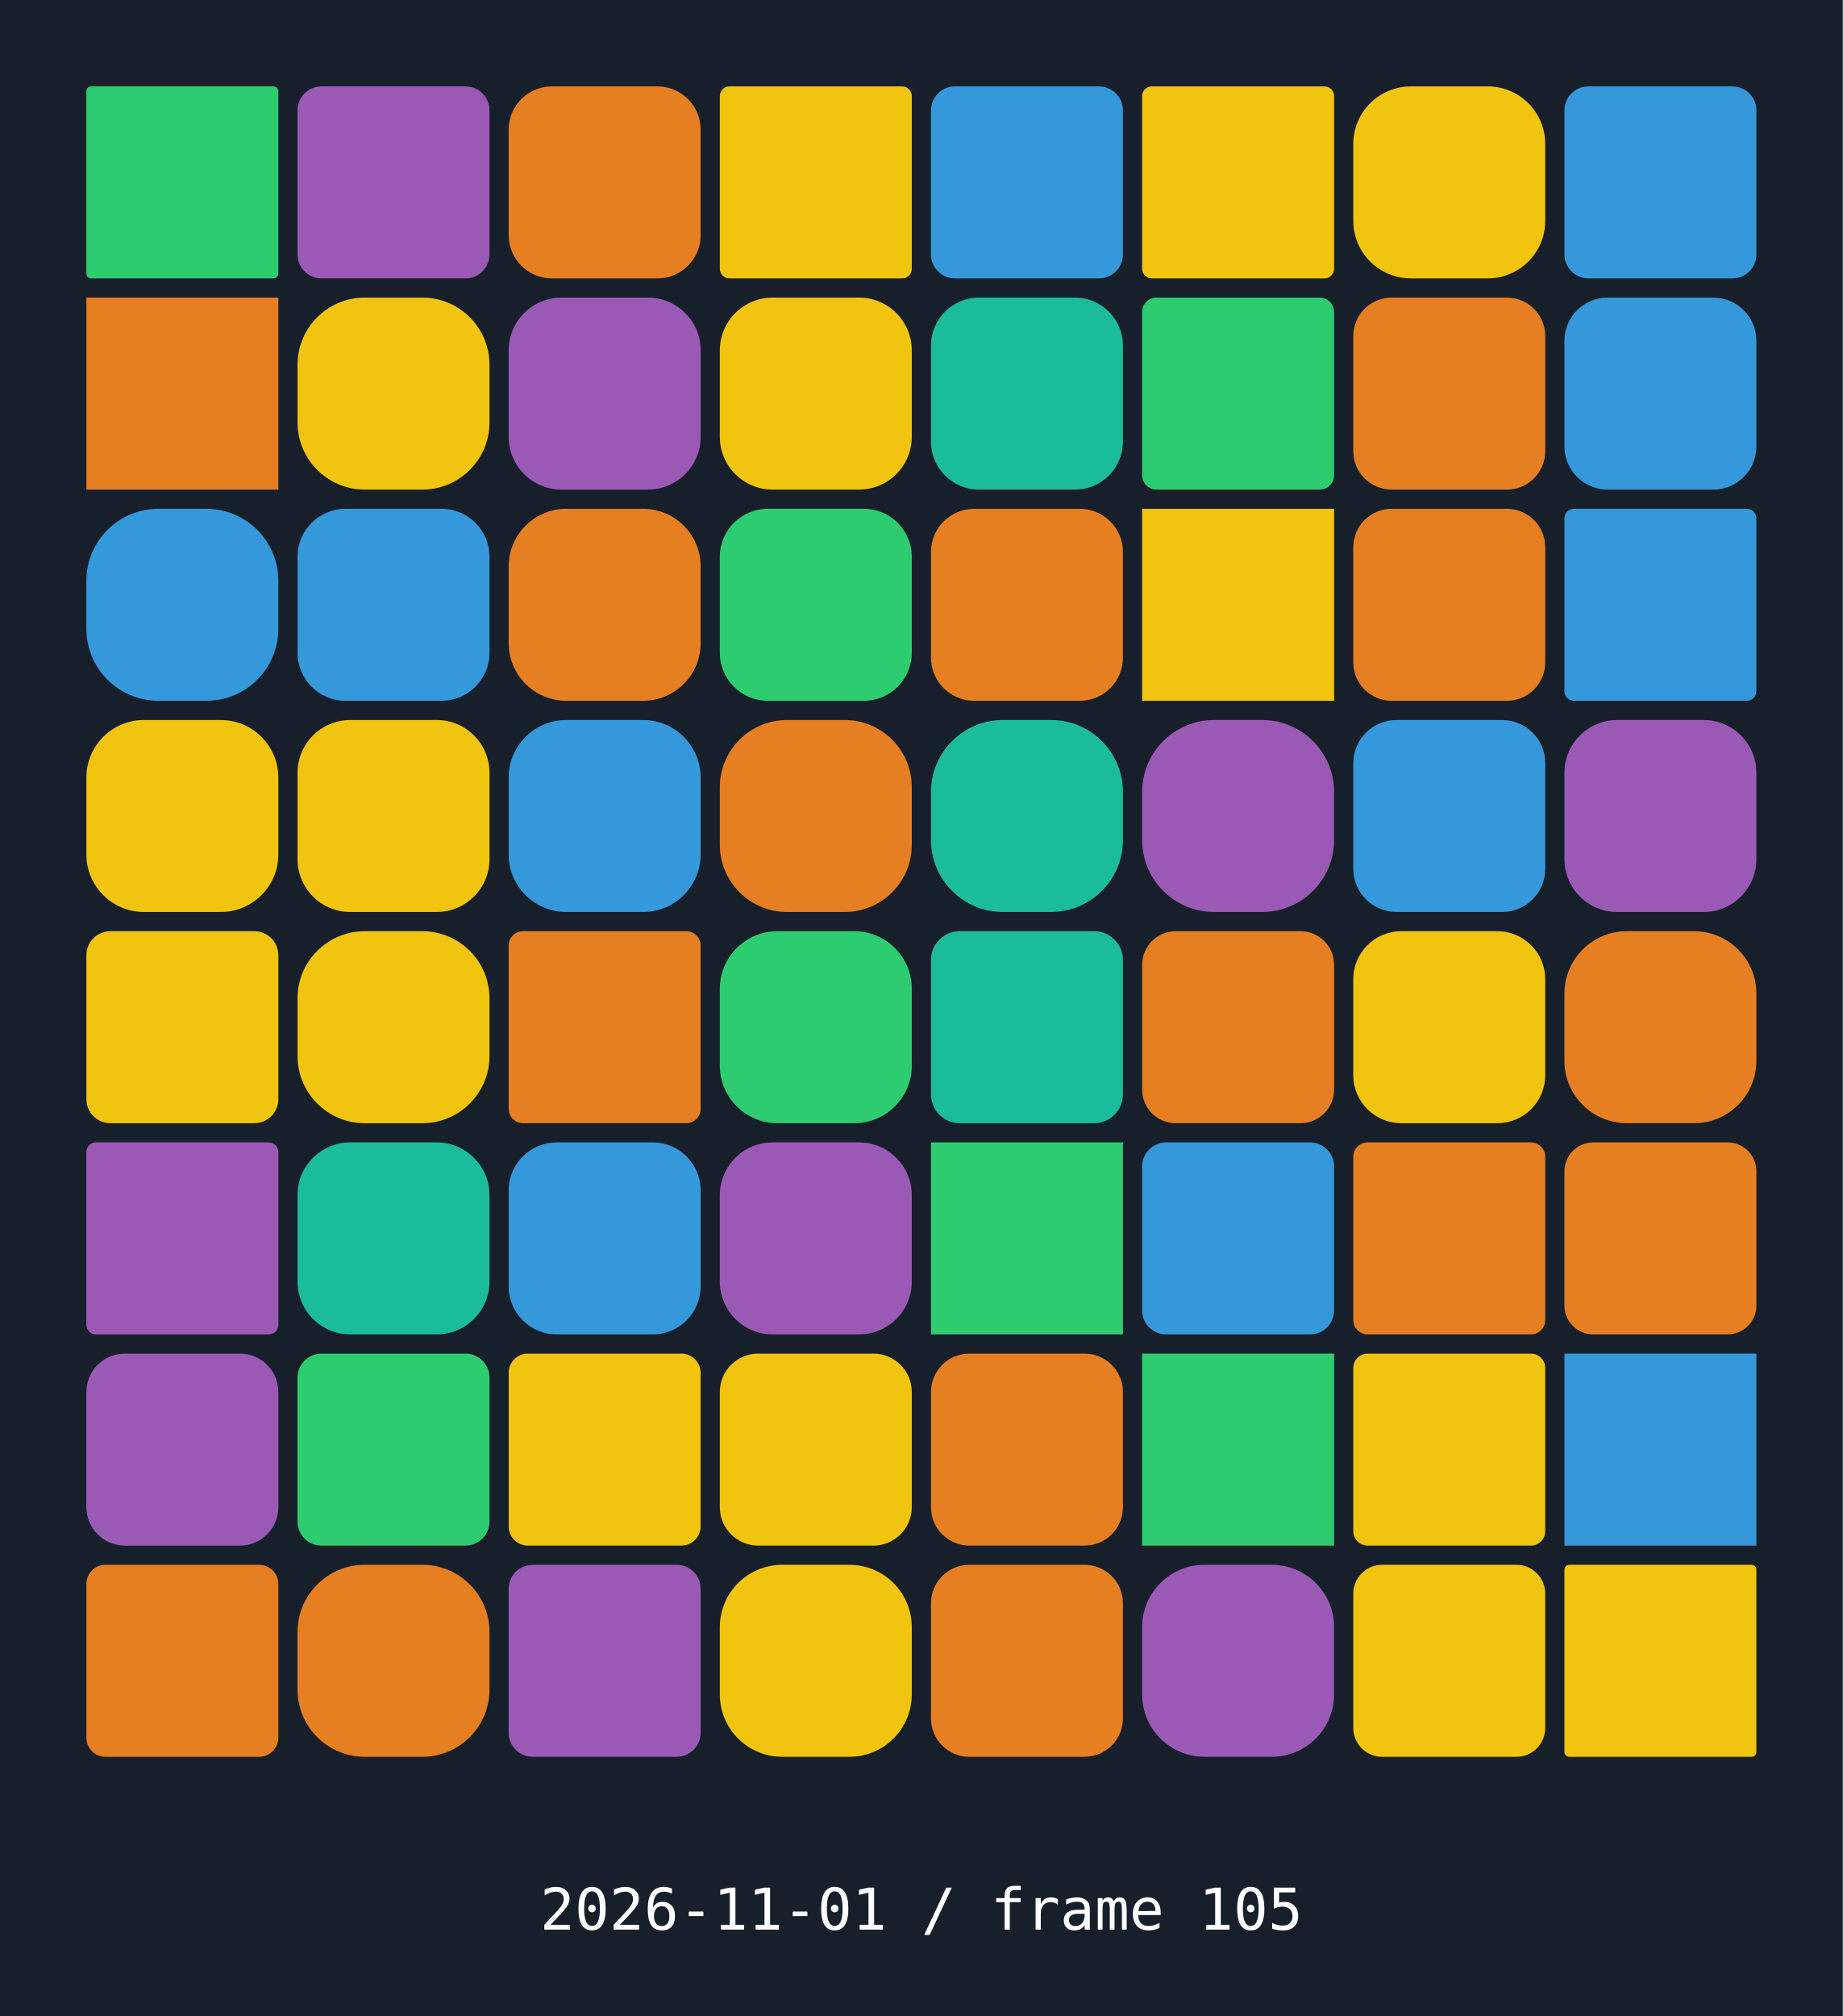
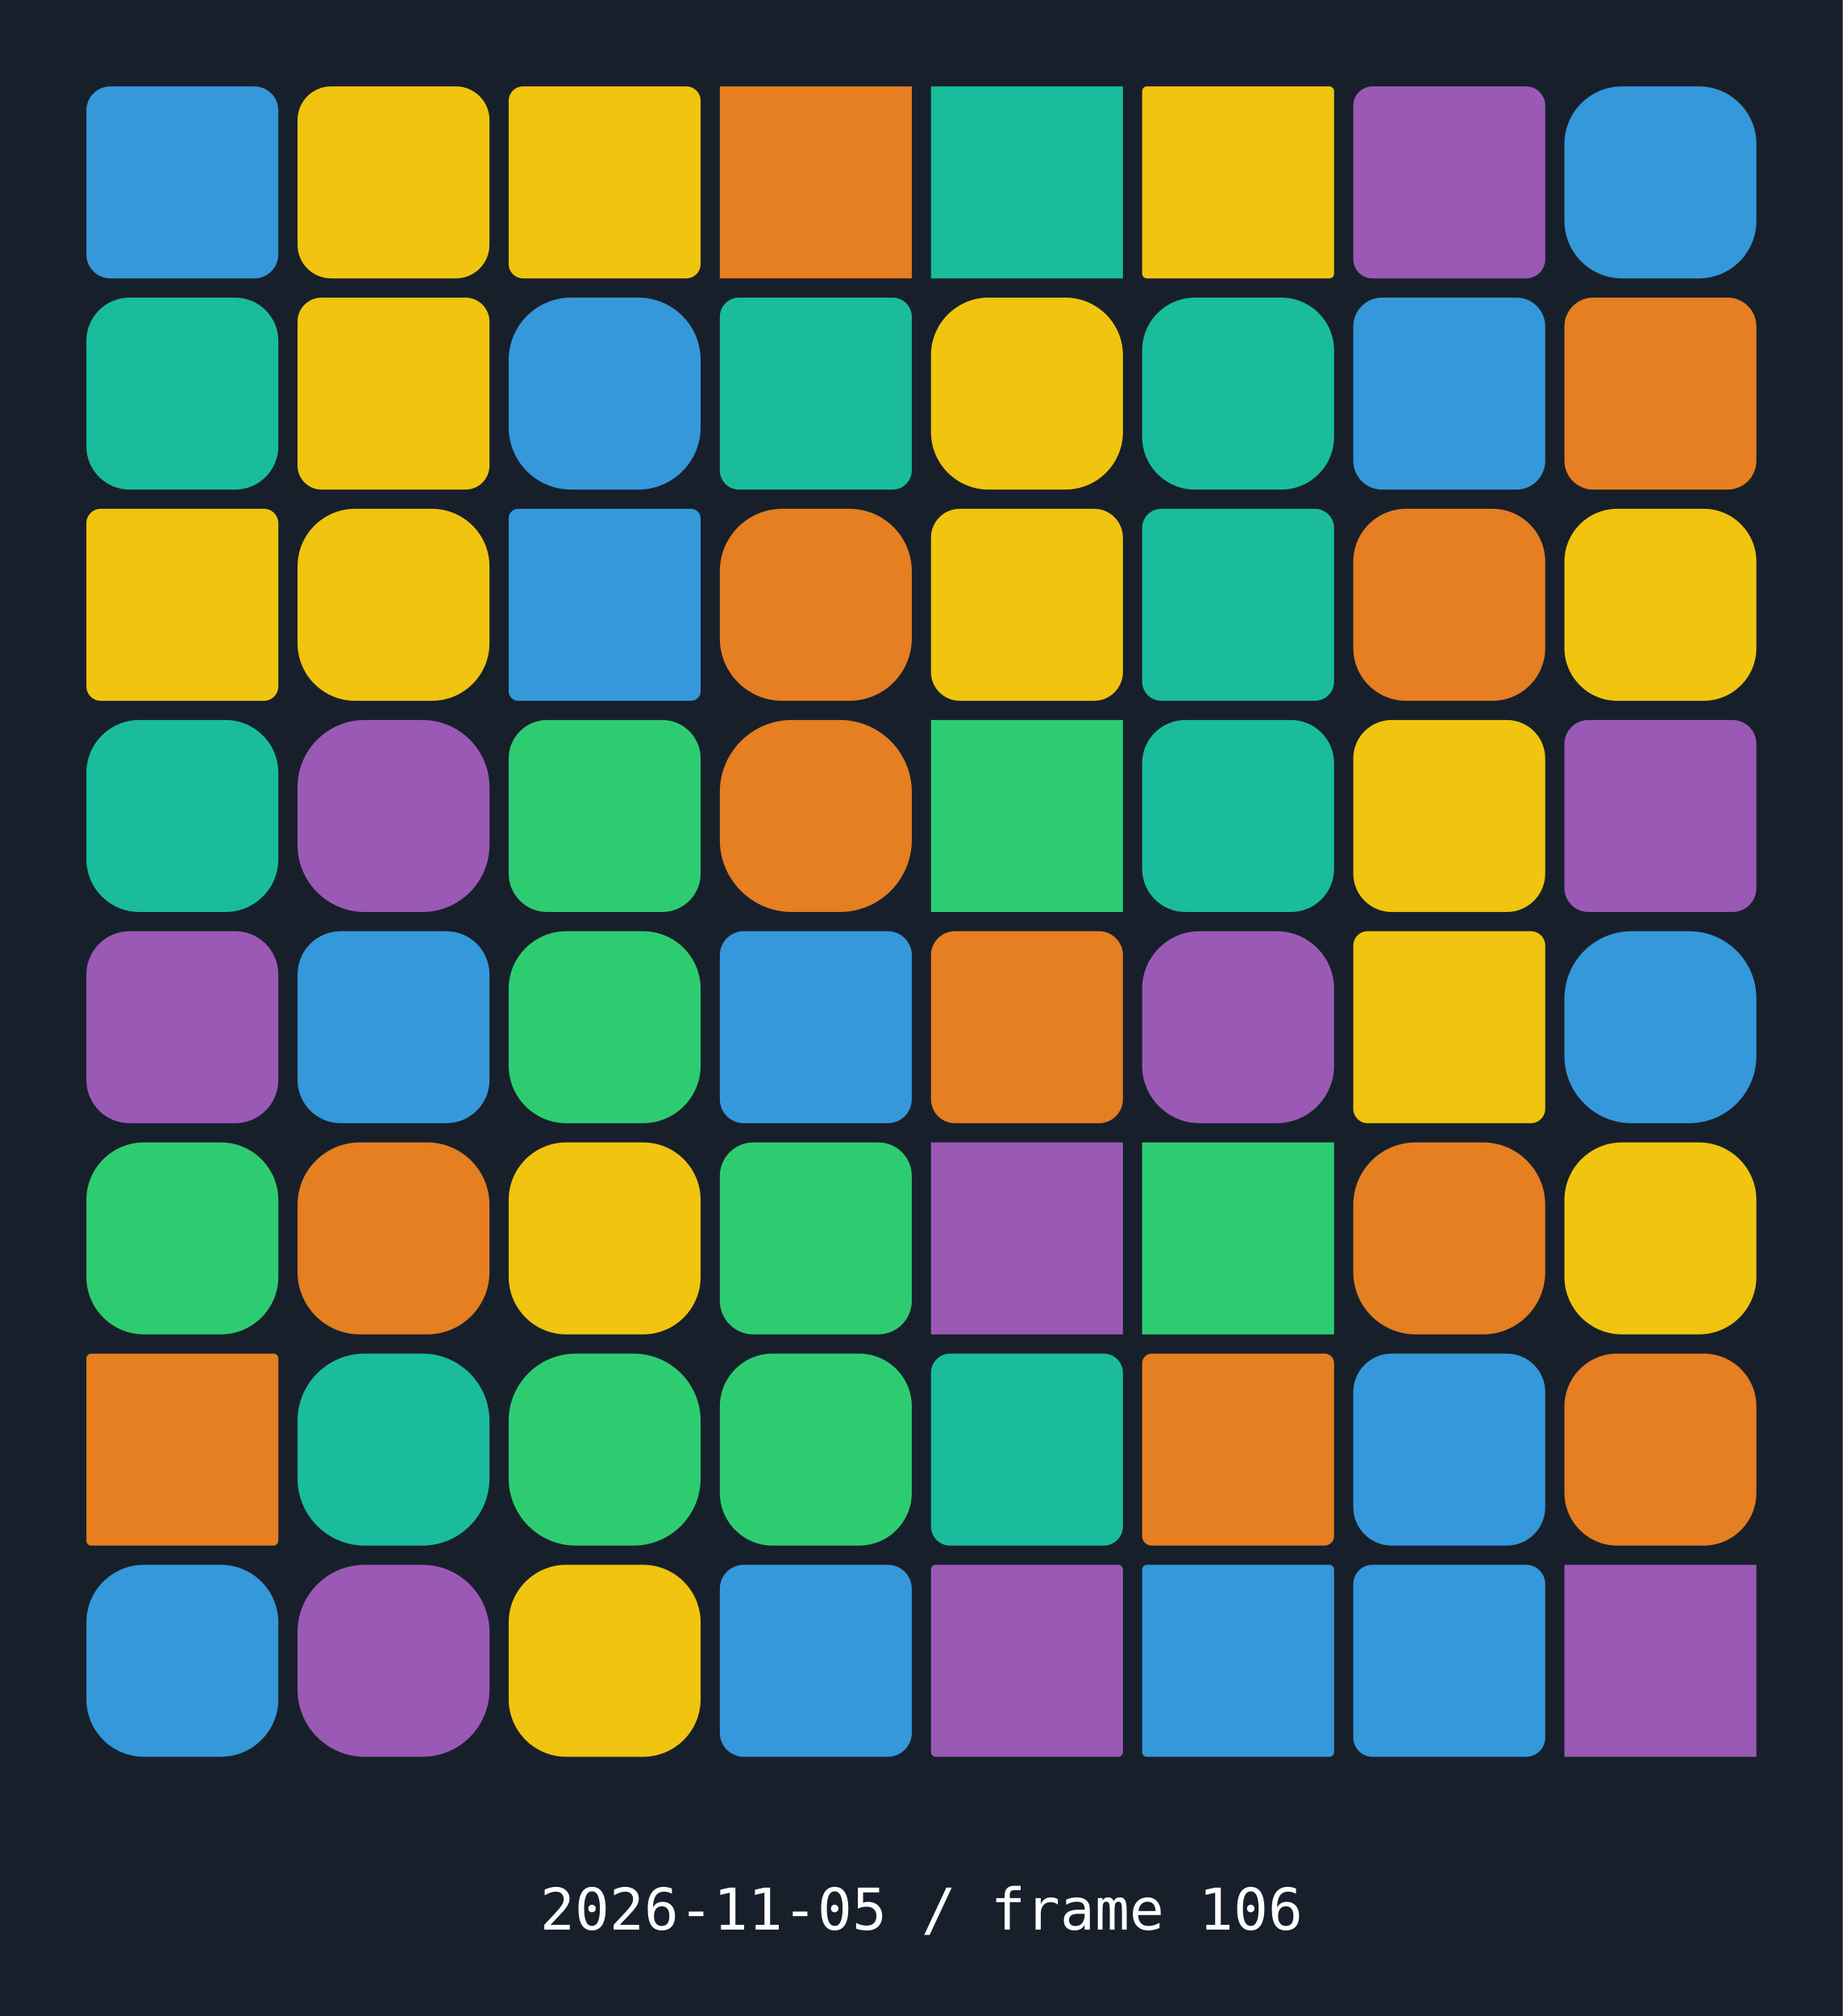
<svg xmlns="http://www.w3.org/2000/svg" width="384" height="420" viewBox="0 0 384 420">
  <rect width="384" height="420" fill="#17202a" />
-   <rect x="18" y="18" width="40" height="40" rx="1" fill="#2ecc71" />
-   <rect x="62" y="18" width="40" height="40" rx="5" fill="#9b59b6" />
-   <rect x="106" y="18" width="40" height="40" rx="9" fill="#e67e22" />
-   <rect x="150" y="18" width="40" height="40" rx="2" fill="#f1c40f" />
-   <rect x="194" y="18" width="40" height="40" rx="5" fill="#3498db" />
-   <rect x="238" y="18" width="40" height="40" rx="2" fill="#f1c40f" />
-   <rect x="282" y="18" width="40" height="40" rx="12" fill="#f1c40f" />
-   <rect x="326" y="18" width="40" height="40" rx="5" fill="#3498db" />
-   <rect x="18" y="62" width="40" height="40" rx="0" fill="#e67e22" />
-   <rect x="62" y="62" width="40" height="40" rx="14" fill="#f1c40f" />
-   <rect x="106" y="62" width="40" height="40" rx="11" fill="#9b59b6" />
-   <rect x="150" y="62" width="40" height="40" rx="11" fill="#f1c40f" />
-   <rect x="194" y="62" width="40" height="40" rx="10" fill="#1abc9c" />
-   <rect x="238" y="62" width="40" height="40" rx="3" fill="#2ecc71" />
-   <rect x="282" y="62" width="40" height="40" rx="8" fill="#e67e22" />
-   <rect x="326" y="62" width="40" height="40" rx="9" fill="#3498db" />
-   <rect x="18" y="106" width="40" height="40" rx="15" fill="#3498db" />
-   <rect x="62" y="106" width="40" height="40" rx="10" fill="#3498db" />
-   <rect x="106" y="106" width="40" height="40" rx="12" fill="#e67e22" />
-   <rect x="150" y="106" width="40" height="40" rx="10" fill="#2ecc71" />
-   <rect x="194" y="106" width="40" height="40" rx="9" fill="#e67e22" />
-   <rect x="238" y="106" width="40" height="40" rx="0" fill="#f1c40f" />
-   <rect x="282" y="106" width="40" height="40" rx="8" fill="#e67e22" />
-   <rect x="326" y="106" width="40" height="40" rx="2" fill="#3498db" />
-   <rect x="18" y="150" width="40" height="40" rx="12" fill="#f1c40f" />
-   <rect x="62" y="150" width="40" height="40" rx="11" fill="#f1c40f" />
-   <rect x="106" y="150" width="40" height="40" rx="12" fill="#3498db" />
-   <rect x="150" y="150" width="40" height="40" rx="14" fill="#e67e22" />
-   <rect x="194" y="150" width="40" height="40" rx="15" fill="#1abc9c" />
-   <rect x="238" y="150" width="40" height="40" rx="15" fill="#9b59b6" />
-   <rect x="282" y="150" width="40" height="40" rx="9" fill="#3498db" />
-   <rect x="326" y="150" width="40" height="40" rx="11" fill="#9b59b6" />
-   <rect x="18" y="194" width="40" height="40" rx="5" fill="#f1c40f" />
-   <rect x="62" y="194" width="40" height="40" rx="14" fill="#f1c40f" />
-   <rect x="106" y="194" width="40" height="40" rx="3" fill="#e67e22" />
-   <rect x="150" y="194" width="40" height="40" rx="12" fill="#2ecc71" />
-   <rect x="194" y="194" width="40" height="40" rx="6" fill="#1abc9c" />
-   <rect x="238" y="194" width="40" height="40" rx="7" fill="#e67e22" />
-   <rect x="282" y="194" width="40" height="40" rx="10" fill="#f1c40f" />
-   <rect x="326" y="194" width="40" height="40" rx="13" fill="#e67e22" />
-   <rect x="18" y="238" width="40" height="40" rx="2" fill="#9b59b6" />
-   <rect x="62" y="238" width="40" height="40" rx="11" fill="#1abc9c" />
-   <rect x="106" y="238" width="40" height="40" rx="10" fill="#3498db" />
-   <rect x="150" y="238" width="40" height="40" rx="11" fill="#9b59b6" />
-   <rect x="194" y="238" width="40" height="40" rx="0" fill="#2ecc71" />
-   <rect x="238" y="238" width="40" height="40" rx="5" fill="#3498db" />
-   <rect x="282" y="238" width="40" height="40" rx="3" fill="#e67e22" />
-   <rect x="326" y="238" width="40" height="40" rx="6" fill="#e67e22" />
-   <rect x="18" y="282" width="40" height="40" rx="8" fill="#9b59b6" />
-   <rect x="62" y="282" width="40" height="40" rx="5" fill="#2ecc71" />
-   <rect x="106" y="282" width="40" height="40" rx="4" fill="#f1c40f" />
-   <rect x="150" y="282" width="40" height="40" rx="8" fill="#f1c40f" />
-   <rect x="194" y="282" width="40" height="40" rx="8" fill="#e67e22" />
-   <rect x="238" y="282" width="40" height="40" rx="0" fill="#2ecc71" />
-   <rect x="282" y="282" width="40" height="40" rx="3" fill="#f1c40f" />
-   <rect x="326" y="282" width="40" height="40" rx="0" fill="#3498db" />
-   <rect x="18" y="326" width="40" height="40" rx="4" fill="#e67e22" />
-   <rect x="62" y="326" width="40" height="40" rx="14" fill="#e67e22" />
-   <rect x="106" y="326" width="40" height="40" rx="5" fill="#9b59b6" />
-   <rect x="150" y="326" width="40" height="40" rx="13" fill="#f1c40f" />
-   <rect x="194" y="326" width="40" height="40" rx="8" fill="#e67e22" />
-   <rect x="238" y="326" width="40" height="40" rx="13" fill="#9b59b6" />
-   <rect x="282" y="326" width="40" height="40" rx="6" fill="#f1c40f" />
-   <rect x="326" y="326" width="40" height="40" rx="1" fill="#f1c40f" />
-   <text x="192" y="402" text-anchor="middle" fill="#ffffff" font-family="monospace">2026-11-01 / frame 105</text>
+   <rect x="18" y="18" width="40" height="40" rx="5" fill="#3498db" />
+   <rect x="62" y="18" width="40" height="40" rx="7" fill="#f1c40f" />
+   <rect x="106" y="18" width="40" height="40" rx="3" fill="#f1c40f" />
+   <rect x="150" y="18" width="40" height="40" rx="0" fill="#e67e22" />
+   <rect x="194" y="18" width="40" height="40" rx="0" fill="#1abc9c" />
+   <rect x="238" y="18" width="40" height="40" rx="1" fill="#f1c40f" />
+   <rect x="282" y="18" width="40" height="40" rx="4" fill="#9b59b6" />
+   <rect x="326" y="18" width="40" height="40" rx="12" fill="#3498db" />
+   <rect x="18" y="62" width="40" height="40" rx="9" fill="#1abc9c" />
+   <rect x="62" y="62" width="40" height="40" rx="5" fill="#f1c40f" />
+   <rect x="106" y="62" width="40" height="40" rx="13" fill="#3498db" />
+   <rect x="150" y="62" width="40" height="40" rx="4" fill="#1abc9c" />
+   <rect x="194" y="62" width="40" height="40" rx="12" fill="#f1c40f" />
+   <rect x="238" y="62" width="40" height="40" rx="11" fill="#1abc9c" />
+   <rect x="282" y="62" width="40" height="40" rx="6" fill="#3498db" />
+   <rect x="326" y="62" width="40" height="40" rx="6" fill="#e67e22" />
+   <rect x="18" y="106" width="40" height="40" rx="3" fill="#f1c40f" />
+   <rect x="62" y="106" width="40" height="40" rx="12" fill="#f1c40f" />
+   <rect x="106" y="106" width="40" height="40" rx="2" fill="#3498db" />
+   <rect x="150" y="106" width="40" height="40" rx="13" fill="#e67e22" />
+   <rect x="194" y="106" width="40" height="40" rx="6" fill="#f1c40f" />
+   <rect x="238" y="106" width="40" height="40" rx="4" fill="#1abc9c" />
+   <rect x="282" y="106" width="40" height="40" rx="11" fill="#e67e22" />
+   <rect x="326" y="106" width="40" height="40" rx="11" fill="#f1c40f" />
+   <rect x="18" y="150" width="40" height="40" rx="11" fill="#1abc9c" />
+   <rect x="62" y="150" width="40" height="40" rx="14" fill="#9b59b6" />
+   <rect x="106" y="150" width="40" height="40" rx="8" fill="#2ecc71" />
+   <rect x="150" y="150" width="40" height="40" rx="15" fill="#e67e22" />
+   <rect x="194" y="150" width="40" height="40" rx="0" fill="#2ecc71" />
+   <rect x="238" y="150" width="40" height="40" rx="9" fill="#1abc9c" />
+   <rect x="282" y="150" width="40" height="40" rx="8" fill="#f1c40f" />
+   <rect x="326" y="150" width="40" height="40" rx="5" fill="#9b59b6" />
+   <rect x="18" y="194" width="40" height="40" rx="9" fill="#9b59b6" />
+   <rect x="62" y="194" width="40" height="40" rx="9" fill="#3498db" />
+   <rect x="106" y="194" width="40" height="40" rx="12" fill="#2ecc71" />
+   <rect x="150" y="194" width="40" height="40" rx="5" fill="#3498db" />
+   <rect x="194" y="194" width="40" height="40" rx="5" fill="#e67e22" />
+   <rect x="238" y="194" width="40" height="40" rx="12" fill="#9b59b6" />
+   <rect x="282" y="194" width="40" height="40" rx="3" fill="#f1c40f" />
+   <rect x="326" y="194" width="40" height="40" rx="14" fill="#3498db" />
+   <rect x="18" y="238" width="40" height="40" rx="12" fill="#2ecc71" />
+   <rect x="62" y="238" width="40" height="40" rx="13" fill="#e67e22" />
+   <rect x="106" y="238" width="40" height="40" rx="12" fill="#f1c40f" />
+   <rect x="150" y="238" width="40" height="40" rx="7" fill="#2ecc71" />
+   <rect x="194" y="238" width="40" height="40" rx="0" fill="#9b59b6" />
+   <rect x="238" y="238" width="40" height="40" rx="0" fill="#2ecc71" />
+   <rect x="282" y="238" width="40" height="40" rx="13" fill="#e67e22" />
+   <rect x="326" y="238" width="40" height="40" rx="12" fill="#f1c40f" />
+   <rect x="18" y="282" width="40" height="40" rx="1" fill="#e67e22" />
+   <rect x="62" y="282" width="40" height="40" rx="14" fill="#1abc9c" />
+   <rect x="106" y="282" width="40" height="40" rx="14" fill="#2ecc71" />
+   <rect x="150" y="282" width="40" height="40" rx="11" fill="#2ecc71" />
+   <rect x="194" y="282" width="40" height="40" rx="4" fill="#1abc9c" />
+   <rect x="238" y="282" width="40" height="40" rx="2" fill="#e67e22" />
+   <rect x="282" y="282" width="40" height="40" rx="8" fill="#3498db" />
+   <rect x="326" y="282" width="40" height="40" rx="11" fill="#e67e22" />
+   <rect x="18" y="326" width="40" height="40" rx="12" fill="#3498db" />
+   <rect x="62" y="326" width="40" height="40" rx="14" fill="#9b59b6" />
+   <rect x="106" y="326" width="40" height="40" rx="12" fill="#f1c40f" />
+   <rect x="150" y="326" width="40" height="40" rx="5" fill="#3498db" />
+   <rect x="194" y="326" width="40" height="40" rx="1" fill="#9b59b6" />
+   <rect x="238" y="326" width="40" height="40" rx="1" fill="#3498db" />
+   <rect x="282" y="326" width="40" height="40" rx="4" fill="#3498db" />
+   <rect x="326" y="326" width="40" height="40" rx="0" fill="#9b59b6" />
+   <text x="192" y="402" text-anchor="middle" fill="#ffffff" font-family="monospace">2026-11-05 / frame 106</text>
</svg>
